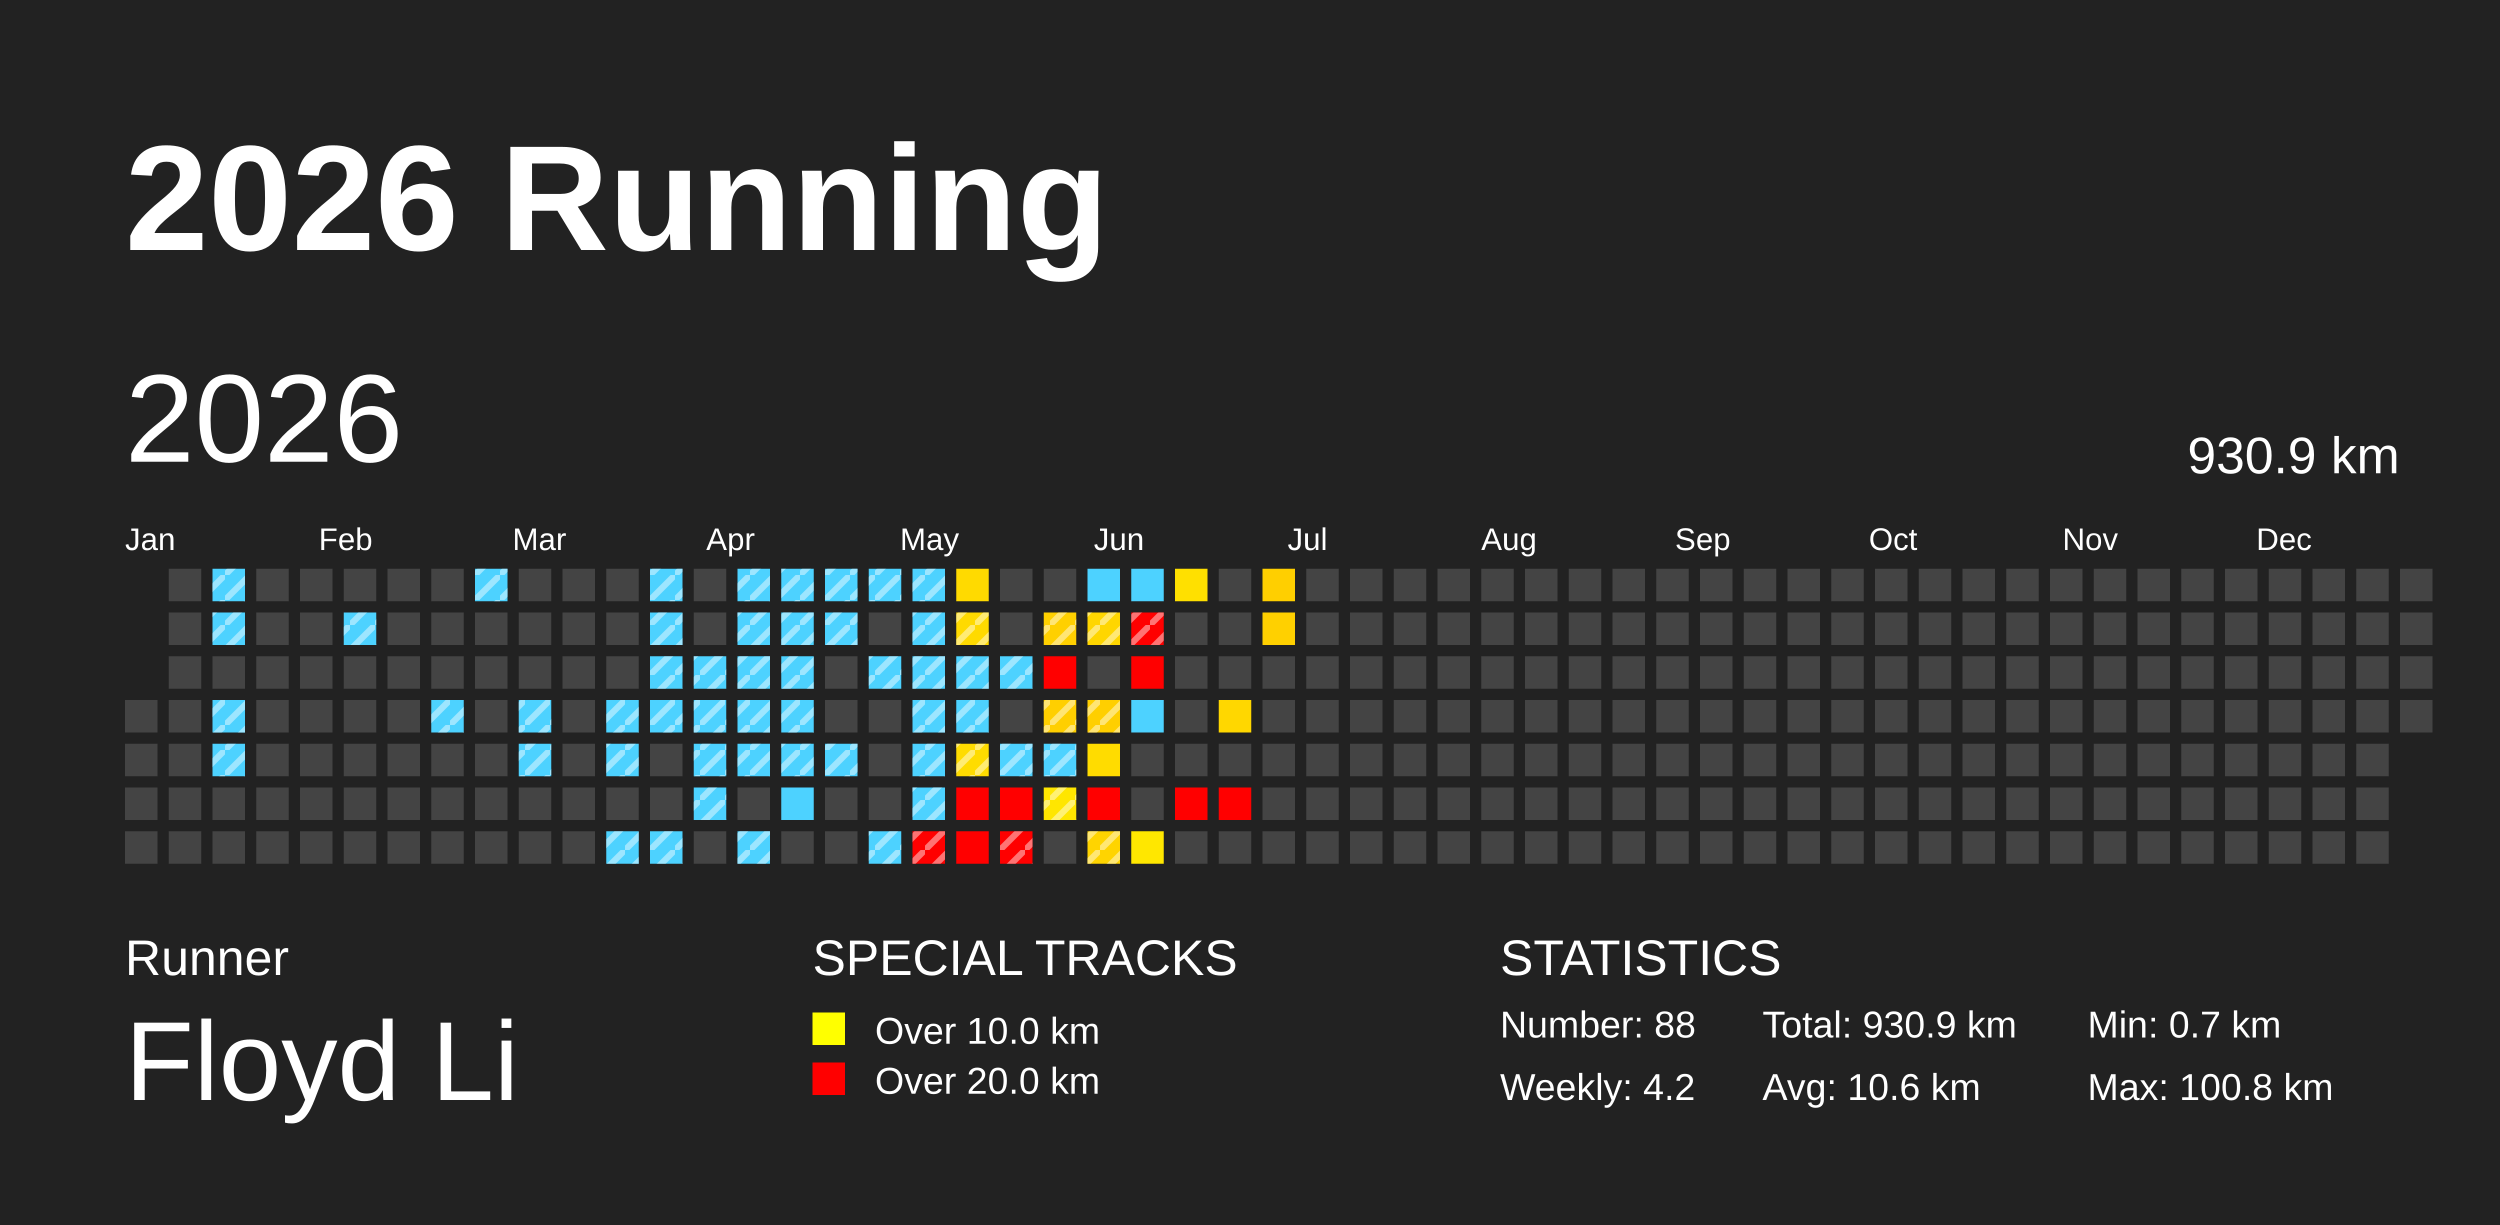
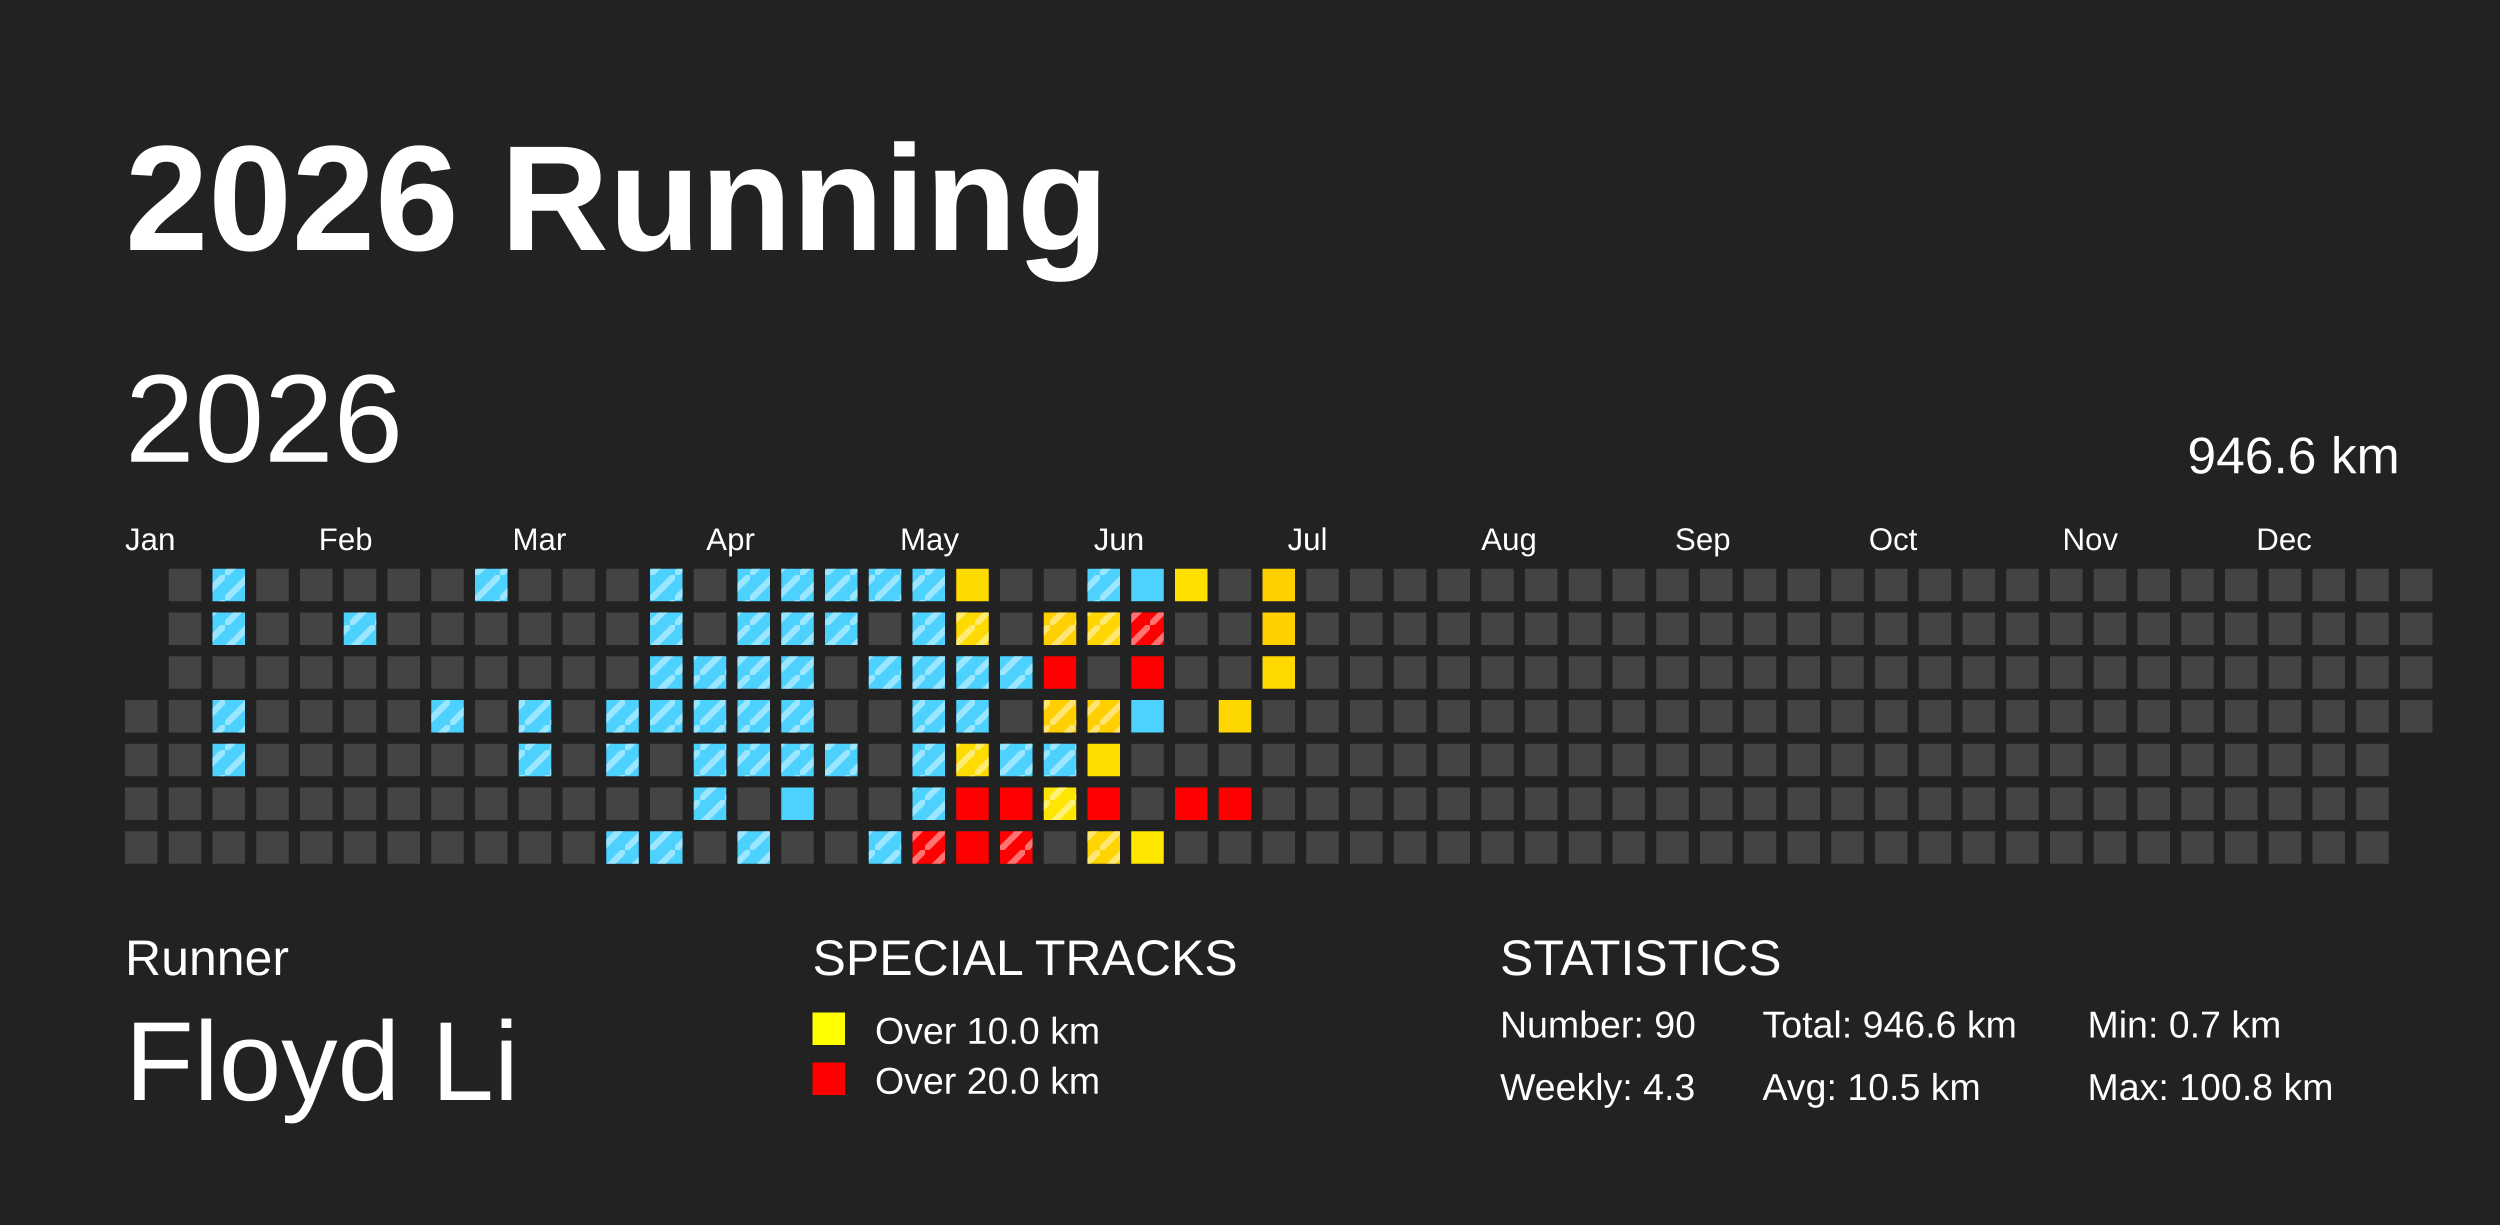
<svg xmlns="http://www.w3.org/2000/svg" baseProfile="full" height="98mm" version="1.1" viewBox="0,0,200,98" width="200mm">
  <defs>
    <pattern height="2" id="indoor-stripe" patternUnits="userSpaceOnUse" width="2">
      <line stroke="white" stroke-opacity="0.45" stroke-width="0.5" x1="0" x2="2" y1="2" y2="0" />
    </pattern>
  </defs>
  <rect fill="#222222" height="98" width="200" x="0" y="0" />
  <text fill="#FFFFFF" style="font-size:12px; font-family:Arial; font-weight:bold;" x="10" y="20">2026 Running</text>
  <text fill="#FFFFFF" style="font-size:4px; font-family:Arial" x="10" y="78">Runner</text>
  <text fill="#FFFFFF" style="font-size:9px; font-family:Arial" x="10" y="88">Floyd Li</text>
  <text fill="#FFFFFF" style="font-size:4px; font-family:Arial" x="65" y="78">SPECIAL TRACKS</text>
  <rect fill="yellow" height="2.6" width="2.6" x="65" y="81" />
  <text fill="#FFFFFF" style="font-size:3px; font-family:Arial" x="70" y="83.5">Over 10.0 km</text>
  <rect fill="red" height="2.6" width="2.6" x="65" y="85" />
  <text fill="#FFFFFF" style="font-size:3px; font-family:Arial" x="70" y="87.5">Over 20.0 km</text>
  <text fill="#FFFFFF" style="font-size:4px; font-family:Arial" x="120" y="78">STATISTICS</text>
-   <text fill="#FFFFFF" style="font-size:3px; font-family:Arial" x="120" y="83">Number: 88</text>
-   <text fill="#FFFFFF" style="font-size:3px; font-family:Arial" x="120" y="88">Weekly: 4.2</text>
-   <text fill="#FFFFFF" style="font-size:3px; font-family:Arial" x="141" y="83">Total: 930.9 km</text>
-   <text fill="#FFFFFF" style="font-size:3px; font-family:Arial" x="141" y="88">Avg: 10.6 km</text>
+   <text fill="#FFFFFF" style="font-size:3px; font-family:Arial" x="120" y="83">Number: 90</text>
+   <text fill="#FFFFFF" style="font-size:3px; font-family:Arial" x="120" y="88">Weekly: 4.3</text>
+   <text fill="#FFFFFF" style="font-size:3px; font-family:Arial" x="141" y="83">Total: 946.6 km</text>
+   <text fill="#FFFFFF" style="font-size:3px; font-family:Arial" x="141" y="88">Avg: 10.5 km</text>
  <text fill="#FFFFFF" style="font-size:3px; font-family:Arial" x="167" y="83">Min: 0.7 km</text>
  <text fill="#FFFFFF" style="font-size:3px; font-family:Arial" x="167" y="88">Max: 100.8 km</text>
  <text dominant-baseline="hanging" fill="#FFFFFF" style="font-size:10.0px; font-family:Arial;" x="10" y="30">2026</text>
-   <text dominant-baseline="hanging" fill="#FFFFFF" style="font-size:4.125px; font-family:Arial;" x="175" y="35">930.9 km</text>
+   <text dominant-baseline="hanging" fill="#FFFFFF" style="font-size:4.125px; font-family:Arial;" x="175" y="35">946.6 km</text>
  <text fill="#FFFFFF" style="font-size:2.5px; font-family:Arial" x="10.0" y="44">Jan</text>
  <text fill="#FFFFFF" style="font-size:2.5px; font-family:Arial" x="25.5" y="44">Feb</text>
  <text fill="#FFFFFF" style="font-size:2.5px; font-family:Arial" x="41.0" y="44">Mar</text>
  <text fill="#FFFFFF" style="font-size:2.5px; font-family:Arial" x="56.5" y="44">Apr</text>
  <text fill="#FFFFFF" style="font-size:2.5px; font-family:Arial" x="72.0" y="44">May</text>
  <text fill="#FFFFFF" style="font-size:2.5px; font-family:Arial" x="87.5" y="44">Jun</text>
  <text fill="#FFFFFF" style="font-size:2.5px; font-family:Arial" x="103.0" y="44">Jul</text>
  <text fill="#FFFFFF" style="font-size:2.5px; font-family:Arial" x="118.5" y="44">Aug</text>
  <text fill="#FFFFFF" style="font-size:2.5px; font-family:Arial" x="134.0" y="44">Sep</text>
  <text fill="#FFFFFF" style="font-size:2.5px; font-family:Arial" x="149.5" y="44">Oct</text>
  <text fill="#FFFFFF" style="font-size:2.5px; font-family:Arial" x="165.0" y="44">Nov</text>
  <text fill="#FFFFFF" style="font-size:2.5px; font-family:Arial" x="180.5" y="44">Dec</text>
  <rect fill="#444444" height="2.6" width="2.6" x="10.0" y="56.0" />
  <rect fill="#444444" height="2.6" width="2.6" x="10.0" y="59.5" />
  <rect fill="#444444" height="2.6" width="2.6" x="10.0" y="63.0" />
  <rect fill="#444444" height="2.6" width="2.6" x="10.0" y="66.5" />
  <rect fill="#444444" height="2.6" width="2.6" x="13.5" y="45.5" />
  <rect fill="#444444" height="2.6" width="2.6" x="13.5" y="49.0" />
  <rect fill="#444444" height="2.6" width="2.6" x="13.5" y="52.5" />
  <rect fill="#444444" height="2.6" width="2.6" x="13.5" y="56.0" />
  <rect fill="#444444" height="2.6" width="2.6" x="13.5" y="59.5" />
  <rect fill="#444444" height="2.6" width="2.6" x="13.5" y="63.0" />
  <rect fill="#444444" height="2.6" width="2.6" x="13.5" y="66.5" />
  <rect fill="#4dd2ff" height="2.6" width="2.6" x="17.0" y="45.5" />
  <rect fill="url(#indoor-stripe)" height="2.6" style="pointer-events: none;" width="2.6" x="17.0" y="45.5" />
  <rect fill="#4dd2ff" height="2.6" width="2.6" x="17.0" y="49.0" />
  <rect fill="url(#indoor-stripe)" height="2.6" style="pointer-events: none;" width="2.6" x="17.0" y="49.0" />
  <rect fill="#444444" height="2.6" width="2.6" x="17.0" y="52.5" />
  <rect fill="#4dd2ff" height="2.6" width="2.6" x="17.0" y="56.0" />
  <rect fill="url(#indoor-stripe)" height="2.6" style="pointer-events: none;" width="2.6" x="17.0" y="56.0" />
  <rect fill="#4dd2ff" height="2.6" width="2.6" x="17.0" y="59.5" />
  <rect fill="url(#indoor-stripe)" height="2.6" style="pointer-events: none;" width="2.6" x="17.0" y="59.5" />
  <rect fill="#444444" height="2.6" width="2.6" x="17.0" y="63.0" />
  <rect fill="#444444" height="2.6" width="2.6" x="17.0" y="66.5" />
  <rect fill="#444444" height="2.6" width="2.6" x="20.5" y="45.5" />
  <rect fill="#444444" height="2.6" width="2.6" x="20.5" y="49.0" />
  <rect fill="#444444" height="2.6" width="2.6" x="20.5" y="52.5" />
  <rect fill="#444444" height="2.6" width="2.6" x="20.5" y="56.0" />
  <rect fill="#444444" height="2.6" width="2.6" x="20.5" y="59.5" />
  <rect fill="#444444" height="2.6" width="2.6" x="20.5" y="63.0" />
  <rect fill="#444444" height="2.6" width="2.6" x="20.5" y="66.5" />
  <rect fill="#444444" height="2.6" width="2.6" x="24.0" y="45.5" />
  <rect fill="#444444" height="2.6" width="2.6" x="24.0" y="49.0" />
  <rect fill="#444444" height="2.6" width="2.6" x="24.0" y="52.5" />
  <rect fill="#444444" height="2.6" width="2.6" x="24.0" y="56.0" />
  <rect fill="#444444" height="2.6" width="2.6" x="24.0" y="59.5" />
  <rect fill="#444444" height="2.6" width="2.6" x="24.0" y="63.0" />
  <rect fill="#444444" height="2.6" width="2.6" x="24.0" y="66.5" />
  <rect fill="#444444" height="2.6" width="2.6" x="27.5" y="45.5" />
  <rect fill="#4dd2ff" height="2.6" width="2.6" x="27.5" y="49.0" />
  <rect fill="url(#indoor-stripe)" height="2.6" style="pointer-events: none;" width="2.6" x="27.5" y="49.0" />
  <rect fill="#444444" height="2.6" width="2.6" x="27.5" y="52.5" />
  <rect fill="#444444" height="2.6" width="2.6" x="27.5" y="56.0" />
  <rect fill="#444444" height="2.6" width="2.6" x="27.5" y="59.5" />
  <rect fill="#444444" height="2.6" width="2.6" x="27.5" y="63.0" />
  <rect fill="#444444" height="2.6" width="2.6" x="27.5" y="66.5" />
  <rect fill="#444444" height="2.6" width="2.6" x="31.0" y="45.5" />
  <rect fill="#444444" height="2.6" width="2.6" x="31.0" y="49.0" />
  <rect fill="#444444" height="2.6" width="2.6" x="31.0" y="52.5" />
  <rect fill="#444444" height="2.6" width="2.6" x="31.0" y="56.0" />
  <rect fill="#444444" height="2.6" width="2.6" x="31.0" y="59.5" />
  <rect fill="#444444" height="2.6" width="2.6" x="31.0" y="63.0" />
  <rect fill="#444444" height="2.6" width="2.6" x="31.0" y="66.5" />
  <rect fill="#444444" height="2.6" width="2.6" x="34.5" y="45.5" />
  <rect fill="#444444" height="2.6" width="2.6" x="34.5" y="49.0" />
  <rect fill="#444444" height="2.6" width="2.6" x="34.5" y="52.5" />
  <rect fill="#4dd2ff" height="2.6" width="2.6" x="34.5" y="56.0" />
  <rect fill="url(#indoor-stripe)" height="2.6" style="pointer-events: none;" width="2.6" x="34.5" y="56.0" />
  <rect fill="#444444" height="2.6" width="2.6" x="34.5" y="59.5" />
  <rect fill="#444444" height="2.6" width="2.6" x="34.5" y="63.0" />
  <rect fill="#444444" height="2.6" width="2.6" x="34.5" y="66.5" />
  <rect fill="#4dd2ff" height="2.6" width="2.6" x="38.0" y="45.5" />
  <rect fill="url(#indoor-stripe)" height="2.6" style="pointer-events: none;" width="2.6" x="38.0" y="45.5" />
  <rect fill="#444444" height="2.6" width="2.6" x="38.0" y="49.0" />
  <rect fill="#444444" height="2.6" width="2.6" x="38.0" y="52.5" />
  <rect fill="#444444" height="2.6" width="2.6" x="38.0" y="56.0" />
  <rect fill="#444444" height="2.6" width="2.6" x="38.0" y="59.5" />
  <rect fill="#444444" height="2.6" width="2.6" x="38.0" y="63.0" />
  <rect fill="#444444" height="2.6" width="2.6" x="38.0" y="66.5" />
  <rect fill="#444444" height="2.6" width="2.6" x="41.5" y="45.5" />
  <rect fill="#444444" height="2.6" width="2.6" x="41.5" y="49.0" />
  <rect fill="#444444" height="2.6" width="2.6" x="41.5" y="52.5" />
  <rect fill="#4dd2ff" height="2.6" width="2.6" x="41.5" y="56.0" />
  <rect fill="url(#indoor-stripe)" height="2.6" style="pointer-events: none;" width="2.6" x="41.5" y="56.0" />
  <rect fill="#4dd2ff" height="2.6" width="2.6" x="41.5" y="59.5" />
  <rect fill="url(#indoor-stripe)" height="2.6" style="pointer-events: none;" width="2.6" x="41.5" y="59.5" />
  <rect fill="#444444" height="2.6" width="2.6" x="41.5" y="63.0" />
  <rect fill="#444444" height="2.6" width="2.6" x="41.5" y="66.5" />
  <rect fill="#444444" height="2.6" width="2.6" x="45.0" y="45.5" />
  <rect fill="#444444" height="2.6" width="2.6" x="45.0" y="49.0" />
  <rect fill="#444444" height="2.6" width="2.6" x="45.0" y="52.5" />
  <rect fill="#444444" height="2.6" width="2.6" x="45.0" y="56.0" />
  <rect fill="#444444" height="2.6" width="2.6" x="45.0" y="59.5" />
  <rect fill="#444444" height="2.6" width="2.6" x="45.0" y="63.0" />
  <rect fill="#444444" height="2.6" width="2.6" x="45.0" y="66.5" />
  <rect fill="#444444" height="2.6" width="2.6" x="48.5" y="45.5" />
  <rect fill="#444444" height="2.6" width="2.6" x="48.5" y="49.0" />
  <rect fill="#444444" height="2.6" width="2.6" x="48.5" y="52.5" />
  <rect fill="#4dd2ff" height="2.6" width="2.6" x="48.5" y="56.0" />
  <rect fill="url(#indoor-stripe)" height="2.6" style="pointer-events: none;" width="2.6" x="48.5" y="56.0" />
  <rect fill="#4dd2ff" height="2.6" width="2.6" x="48.5" y="59.5" />
  <rect fill="url(#indoor-stripe)" height="2.6" style="pointer-events: none;" width="2.6" x="48.5" y="59.5" />
  <rect fill="#444444" height="2.6" width="2.6" x="48.5" y="63.0" />
  <rect fill="#4dd2ff" height="2.6" width="2.6" x="48.5" y="66.5" />
  <rect fill="url(#indoor-stripe)" height="2.6" style="pointer-events: none;" width="2.6" x="48.5" y="66.5" />
  <rect fill="#4dd2ff" height="2.6" width="2.6" x="52.0" y="45.5" />
  <rect fill="url(#indoor-stripe)" height="2.6" style="pointer-events: none;" width="2.6" x="52.0" y="45.5" />
  <rect fill="#4dd2ff" height="2.6" width="2.6" x="52.0" y="49.0" />
  <rect fill="url(#indoor-stripe)" height="2.6" style="pointer-events: none;" width="2.6" x="52.0" y="49.0" />
  <rect fill="#4dd2ff" height="2.6" width="2.6" x="52.0" y="52.5" />
  <rect fill="url(#indoor-stripe)" height="2.6" style="pointer-events: none;" width="2.6" x="52.0" y="52.5" />
  <rect fill="#4dd2ff" height="2.6" width="2.6" x="52.0" y="56.0" />
  <rect fill="url(#indoor-stripe)" height="2.6" style="pointer-events: none;" width="2.6" x="52.0" y="56.0" />
  <rect fill="#444444" height="2.6" width="2.6" x="52.0" y="59.5" />
  <rect fill="#444444" height="2.6" width="2.6" x="52.0" y="63.0" />
  <rect fill="#4dd2ff" height="2.6" width="2.6" x="52.0" y="66.5" />
  <rect fill="url(#indoor-stripe)" height="2.6" style="pointer-events: none;" width="2.6" x="52.0" y="66.5" />
  <rect fill="#444444" height="2.6" width="2.6" x="55.5" y="45.5" />
  <rect fill="#444444" height="2.6" width="2.6" x="55.5" y="49.0" />
  <rect fill="#4dd2ff" height="2.6" width="2.6" x="55.5" y="52.5" />
  <rect fill="url(#indoor-stripe)" height="2.6" style="pointer-events: none;" width="2.6" x="55.5" y="52.5" />
  <rect fill="#4dd2ff" height="2.6" width="2.6" x="55.5" y="56.0" />
  <rect fill="url(#indoor-stripe)" height="2.6" style="pointer-events: none;" width="2.6" x="55.5" y="56.0" />
  <rect fill="#4dd2ff" height="2.6" width="2.6" x="55.5" y="59.5" />
  <rect fill="url(#indoor-stripe)" height="2.6" style="pointer-events: none;" width="2.6" x="55.5" y="59.5" />
  <rect fill="#4dd2ff" height="2.6" width="2.6" x="55.5" y="63.0" />
  <rect fill="url(#indoor-stripe)" height="2.6" style="pointer-events: none;" width="2.6" x="55.5" y="63.0" />
  <rect fill="#444444" height="2.6" width="2.6" x="55.5" y="66.5" />
  <rect fill="#4dd2ff" height="2.6" width="2.6" x="59.0" y="45.5" />
  <rect fill="url(#indoor-stripe)" height="2.6" style="pointer-events: none;" width="2.6" x="59.0" y="45.5" />
  <rect fill="#4dd2ff" height="2.6" width="2.6" x="59.0" y="49.0" />
  <rect fill="url(#indoor-stripe)" height="2.6" style="pointer-events: none;" width="2.6" x="59.0" y="49.0" />
  <rect fill="#4dd2ff" height="2.6" width="2.6" x="59.0" y="52.5" />
  <rect fill="url(#indoor-stripe)" height="2.6" style="pointer-events: none;" width="2.6" x="59.0" y="52.5" />
  <rect fill="#4dd2ff" height="2.6" width="2.6" x="59.0" y="56.0" />
  <rect fill="url(#indoor-stripe)" height="2.6" style="pointer-events: none;" width="2.6" x="59.0" y="56.0" />
  <rect fill="#4dd2ff" height="2.6" width="2.6" x="59.0" y="59.5" />
  <rect fill="url(#indoor-stripe)" height="2.6" style="pointer-events: none;" width="2.6" x="59.0" y="59.5" />
  <rect fill="#444444" height="2.6" width="2.6" x="59.0" y="63.0" />
  <rect fill="#4dd2ff" height="2.6" width="2.6" x="59.0" y="66.5" />
  <rect fill="url(#indoor-stripe)" height="2.6" style="pointer-events: none;" width="2.6" x="59.0" y="66.5" />
  <rect fill="#4dd2ff" height="2.6" width="2.6" x="62.5" y="45.5" />
  <rect fill="url(#indoor-stripe)" height="2.6" style="pointer-events: none;" width="2.6" x="62.5" y="45.5" />
  <rect fill="#4dd2ff" height="2.6" width="2.6" x="62.5" y="49.0" />
  <rect fill="url(#indoor-stripe)" height="2.6" style="pointer-events: none;" width="2.6" x="62.5" y="49.0" />
  <rect fill="#4dd2ff" height="2.6" width="2.6" x="62.5" y="52.5" />
  <rect fill="url(#indoor-stripe)" height="2.6" style="pointer-events: none;" width="2.6" x="62.5" y="52.5" />
  <rect fill="#4dd2ff" height="2.6" width="2.6" x="62.5" y="56.0" />
  <rect fill="url(#indoor-stripe)" height="2.6" style="pointer-events: none;" width="2.6" x="62.5" y="56.0" />
  <rect fill="#4dd2ff" height="2.6" width="2.6" x="62.5" y="59.5" />
  <rect fill="url(#indoor-stripe)" height="2.6" style="pointer-events: none;" width="2.6" x="62.5" y="59.5" />
  <rect fill="#4dd2ff" height="2.6" width="2.6" x="62.5" y="63.0" />
  <rect fill="#444444" height="2.6" width="2.6" x="62.5" y="66.5" />
  <rect fill="#4dd2ff" height="2.6" width="2.6" x="66.0" y="45.5" />
  <rect fill="url(#indoor-stripe)" height="2.6" style="pointer-events: none;" width="2.6" x="66.0" y="45.5" />
  <rect fill="#4dd2ff" height="2.6" width="2.6" x="66.0" y="49.0" />
  <rect fill="url(#indoor-stripe)" height="2.6" style="pointer-events: none;" width="2.6" x="66.0" y="49.0" />
  <rect fill="#444444" height="2.6" width="2.6" x="66.0" y="52.5" />
  <rect fill="#444444" height="2.6" width="2.6" x="66.0" y="56.0" />
  <rect fill="#4dd2ff" height="2.6" width="2.6" x="66.0" y="59.5" />
  <rect fill="url(#indoor-stripe)" height="2.6" style="pointer-events: none;" width="2.6" x="66.0" y="59.5" />
  <rect fill="#444444" height="2.6" width="2.6" x="66.0" y="63.0" />
  <rect fill="#444444" height="2.6" width="2.6" x="66.0" y="66.5" />
  <rect fill="#4dd2ff" height="2.6" width="2.6" x="69.5" y="45.5" />
  <rect fill="url(#indoor-stripe)" height="2.6" style="pointer-events: none;" width="2.6" x="69.5" y="45.5" />
  <rect fill="#444444" height="2.6" width="2.6" x="69.5" y="49.0" />
  <rect fill="#4dd2ff" height="2.6" width="2.6" x="69.5" y="52.5" />
  <rect fill="url(#indoor-stripe)" height="2.6" style="pointer-events: none;" width="2.6" x="69.5" y="52.5" />
  <rect fill="#444444" height="2.6" width="2.6" x="69.5" y="56.0" />
  <rect fill="#444444" height="2.6" width="2.6" x="69.5" y="59.5" />
  <rect fill="#444444" height="2.6" width="2.6" x="69.5" y="63.0" />
  <rect fill="#4dd2ff" height="2.6" width="2.6" x="69.5" y="66.5" />
  <rect fill="url(#indoor-stripe)" height="2.6" style="pointer-events: none;" width="2.6" x="69.5" y="66.5" />
  <rect fill="#4dd2ff" height="2.6" width="2.6" x="73.0" y="45.5" />
  <rect fill="url(#indoor-stripe)" height="2.6" style="pointer-events: none;" width="2.6" x="73.0" y="45.5" />
  <rect fill="#4dd2ff" height="2.6" width="2.6" x="73.0" y="49.0" />
  <rect fill="url(#indoor-stripe)" height="2.6" style="pointer-events: none;" width="2.6" x="73.0" y="49.0" />
  <rect fill="#4dd2ff" height="2.6" width="2.6" x="73.0" y="52.5" />
  <rect fill="url(#indoor-stripe)" height="2.6" style="pointer-events: none;" width="2.6" x="73.0" y="52.5" />
  <rect fill="#4dd2ff" height="2.6" width="2.6" x="73.0" y="56.0" />
  <rect fill="url(#indoor-stripe)" height="2.6" style="pointer-events: none;" width="2.6" x="73.0" y="56.0" />
  <rect fill="#4dd2ff" height="2.6" width="2.6" x="73.0" y="59.5" />
  <rect fill="url(#indoor-stripe)" height="2.6" style="pointer-events: none;" width="2.6" x="73.0" y="59.5" />
  <rect fill="#4dd2ff" height="2.6" width="2.6" x="73.0" y="63.0" />
  <rect fill="url(#indoor-stripe)" height="2.6" style="pointer-events: none;" width="2.6" x="73.0" y="63.0" />
  <rect fill="red" height="2.6" width="2.6" x="73.0" y="66.5" />
  <rect fill="url(#indoor-stripe)" height="2.6" style="pointer-events: none;" width="2.6" x="73.0" y="66.5" />
  <rect fill="#ffda00" height="2.6" width="2.6" x="76.5" y="45.5" />
  <rect fill="#ffda00" height="2.6" width="2.6" x="76.5" y="49.0" />
  <rect fill="url(#indoor-stripe)" height="2.6" style="pointer-events: none;" width="2.6" x="76.5" y="49.0" />
  <rect fill="#4dd2ff" height="2.6" width="2.6" x="76.5" y="52.5" />
  <rect fill="url(#indoor-stripe)" height="2.6" style="pointer-events: none;" width="2.6" x="76.5" y="52.5" />
  <rect fill="#4dd2ff" height="2.6" width="2.6" x="76.5" y="56.0" />
  <rect fill="url(#indoor-stripe)" height="2.6" style="pointer-events: none;" width="2.6" x="76.5" y="56.0" />
  <rect fill="#ffdc00" height="2.6" width="2.6" x="76.5" y="59.5" />
  <rect fill="url(#indoor-stripe)" height="2.6" style="pointer-events: none;" width="2.6" x="76.5" y="59.5" />
  <rect fill="red" height="2.6" width="2.6" x="76.5" y="63.0" />
  <rect fill="red" height="2.6" width="2.6" x="76.5" y="66.5" />
  <rect fill="#444444" height="2.6" width="2.6" x="80.0" y="45.5" />
  <rect fill="#444444" height="2.6" width="2.6" x="80.0" y="49.0" />
  <rect fill="#4dd2ff" height="2.6" width="2.6" x="80.0" y="52.5" />
  <rect fill="url(#indoor-stripe)" height="2.6" style="pointer-events: none;" width="2.6" x="80.0" y="52.5" />
  <rect fill="#444444" height="2.6" width="2.6" x="80.0" y="56.0" />
  <rect fill="#4dd2ff" height="2.6" width="2.6" x="80.0" y="59.5" />
  <rect fill="url(#indoor-stripe)" height="2.6" style="pointer-events: none;" width="2.6" x="80.0" y="59.5" />
  <rect fill="red" height="2.6" width="2.6" x="80.0" y="63.0" />
  <rect fill="red" height="2.6" width="2.6" x="80.0" y="66.5" />
  <rect fill="url(#indoor-stripe)" height="2.6" style="pointer-events: none;" width="2.6" x="80.0" y="66.5" />
  <rect fill="#444444" height="2.6" width="2.6" x="83.5" y="45.5" />
  <rect fill="#ffd000" height="2.6" width="2.6" x="83.5" y="49.0" />
  <rect fill="url(#indoor-stripe)" height="2.6" style="pointer-events: none;" width="2.6" x="83.5" y="49.0" />
  <rect fill="red" height="2.6" width="2.6" x="83.5" y="52.5" />
  <rect fill="#ffcf00" height="2.6" width="2.6" x="83.5" y="56.0" />
  <rect fill="url(#indoor-stripe)" height="2.6" style="pointer-events: none;" width="2.6" x="83.5" y="56.0" />
  <rect fill="#4dd2ff" height="2.6" width="2.6" x="83.5" y="59.5" />
  <rect fill="url(#indoor-stripe)" height="2.6" style="pointer-events: none;" width="2.6" x="83.5" y="59.5" />
  <rect fill="#ffe600" height="2.6" width="2.6" x="83.5" y="63.0" />
  <rect fill="url(#indoor-stripe)" height="2.6" style="pointer-events: none;" width="2.6" x="83.5" y="63.0" />
  <rect fill="#444444" height="2.6" width="2.6" x="83.5" y="66.5" />
  <rect fill="#4dd2ff" height="2.6" width="2.6" x="87.0" y="45.5" />
+   <rect fill="url(#indoor-stripe)" height="2.6" style="pointer-events: none;" width="2.6" x="87.0" y="45.5" />
  <rect fill="#ffd600" height="2.6" width="2.6" x="87.0" y="49.0" />
  <rect fill="url(#indoor-stripe)" height="2.6" style="pointer-events: none;" width="2.6" x="87.0" y="49.0" />
  <rect fill="#444444" height="2.6" width="2.6" x="87.0" y="52.5" />
  <rect fill="#ffcf00" height="2.6" width="2.6" x="87.0" y="56.0" />
  <rect fill="url(#indoor-stripe)" height="2.6" style="pointer-events: none;" width="2.6" x="87.0" y="56.0" />
  <rect fill="#ffdc00" height="2.6" width="2.6" x="87.0" y="59.5" />
  <rect fill="red" height="2.6" width="2.6" x="87.0" y="63.0" />
  <rect fill="#ffd400" height="2.6" width="2.6" x="87.0" y="66.5" />
  <rect fill="url(#indoor-stripe)" height="2.6" style="pointer-events: none;" width="2.6" x="87.0" y="66.5" />
  <rect fill="#4dd2ff" height="2.6" width="2.6" x="90.5" y="45.5" />
  <rect fill="red" height="2.6" width="2.6" x="90.5" y="49.0" />
  <rect fill="url(#indoor-stripe)" height="2.6" style="pointer-events: none;" width="2.6" x="90.5" y="49.0" />
  <rect fill="red" height="2.6" width="2.6" x="90.5" y="52.5" />
  <rect fill="#4dd2ff" height="2.6" width="2.6" x="90.5" y="56.0" />
  <rect fill="#444444" height="2.6" width="2.6" x="90.5" y="59.5" />
  <rect fill="#444444" height="2.6" width="2.6" x="90.5" y="63.0" />
  <rect fill="#ffe700" height="2.6" width="2.6" x="90.5" y="66.5" />
  <rect fill="#ffe000" height="2.6" width="2.6" x="94.0" y="45.5" />
  <rect fill="#444444" height="2.6" width="2.6" x="94.0" y="49.0" />
  <rect fill="#444444" height="2.6" width="2.6" x="94.0" y="52.5" />
  <rect fill="#444444" height="2.6" width="2.6" x="94.0" y="56.0" />
  <rect fill="#444444" height="2.6" width="2.6" x="94.0" y="59.5" />
  <rect fill="red" height="2.6" width="2.6" x="94.0" y="63.0" />
  <rect fill="#444444" height="2.6" width="2.6" x="94.0" y="66.5" />
  <rect fill="#444444" height="2.6" width="2.6" x="97.5" y="45.5" />
  <rect fill="#444444" height="2.6" width="2.6" x="97.5" y="49.0" />
  <rect fill="#444444" height="2.6" width="2.6" x="97.5" y="52.5" />
  <rect fill="#ffd700" height="2.6" width="2.6" x="97.5" y="56.0" />
  <rect fill="#444444" height="2.6" width="2.6" x="97.5" y="59.5" />
  <rect fill="red" height="2.6" width="2.6" x="97.5" y="63.0" />
  <rect fill="#444444" height="2.6" width="2.6" x="97.5" y="66.5" />
  <rect fill="#ffcf00" height="2.6" width="2.6" x="101.0" y="45.5" />
  <rect fill="#ffd000" height="2.6" width="2.6" x="101.0" y="49.0" />
-   <rect fill="#444444" height="2.6" width="2.6" x="101.0" y="52.5" />
+   <rect fill="#ffd900" height="2.6" width="2.6" x="101.0" y="52.5" />
  <rect fill="#444444" height="2.6" width="2.6" x="101.0" y="56.0" />
  <rect fill="#444444" height="2.6" width="2.6" x="101.0" y="59.5" />
  <rect fill="#444444" height="2.6" width="2.6" x="101.0" y="63.0" />
  <rect fill="#444444" height="2.6" width="2.6" x="101.0" y="66.5" />
  <rect fill="#444444" height="2.6" width="2.6" x="104.5" y="45.5" />
  <rect fill="#444444" height="2.6" width="2.6" x="104.5" y="49.0" />
  <rect fill="#444444" height="2.6" width="2.6" x="104.5" y="52.5" />
  <rect fill="#444444" height="2.6" width="2.6" x="104.5" y="56.0" />
  <rect fill="#444444" height="2.6" width="2.6" x="104.5" y="59.5" />
  <rect fill="#444444" height="2.6" width="2.6" x="104.5" y="63.0" />
  <rect fill="#444444" height="2.6" width="2.6" x="104.5" y="66.5" />
  <rect fill="#444444" height="2.6" width="2.6" x="108.0" y="45.5" />
  <rect fill="#444444" height="2.6" width="2.6" x="108.0" y="49.0" />
  <rect fill="#444444" height="2.6" width="2.6" x="108.0" y="52.5" />
  <rect fill="#444444" height="2.6" width="2.6" x="108.0" y="56.0" />
  <rect fill="#444444" height="2.6" width="2.6" x="108.0" y="59.5" />
  <rect fill="#444444" height="2.6" width="2.6" x="108.0" y="63.0" />
  <rect fill="#444444" height="2.6" width="2.6" x="108.0" y="66.5" />
  <rect fill="#444444" height="2.6" width="2.6" x="111.5" y="45.5" />
  <rect fill="#444444" height="2.6" width="2.6" x="111.5" y="49.0" />
  <rect fill="#444444" height="2.6" width="2.6" x="111.5" y="52.5" />
  <rect fill="#444444" height="2.6" width="2.6" x="111.5" y="56.0" />
  <rect fill="#444444" height="2.6" width="2.6" x="111.5" y="59.5" />
  <rect fill="#444444" height="2.6" width="2.6" x="111.5" y="63.0" />
  <rect fill="#444444" height="2.6" width="2.6" x="111.5" y="66.5" />
  <rect fill="#444444" height="2.6" width="2.6" x="115.0" y="45.5" />
  <rect fill="#444444" height="2.6" width="2.6" x="115.0" y="49.0" />
  <rect fill="#444444" height="2.6" width="2.6" x="115.0" y="52.5" />
  <rect fill="#444444" height="2.6" width="2.6" x="115.0" y="56.0" />
  <rect fill="#444444" height="2.6" width="2.6" x="115.0" y="59.5" />
  <rect fill="#444444" height="2.6" width="2.6" x="115.0" y="63.0" />
  <rect fill="#444444" height="2.6" width="2.6" x="115.0" y="66.5" />
  <rect fill="#444444" height="2.6" width="2.6" x="118.5" y="45.5" />
  <rect fill="#444444" height="2.6" width="2.6" x="118.5" y="49.0" />
  <rect fill="#444444" height="2.6" width="2.6" x="118.5" y="52.5" />
  <rect fill="#444444" height="2.6" width="2.6" x="118.5" y="56.0" />
  <rect fill="#444444" height="2.6" width="2.6" x="118.5" y="59.5" />
  <rect fill="#444444" height="2.6" width="2.6" x="118.5" y="63.0" />
  <rect fill="#444444" height="2.6" width="2.6" x="118.5" y="66.5" />
  <rect fill="#444444" height="2.6" width="2.6" x="122.0" y="45.5" />
  <rect fill="#444444" height="2.6" width="2.6" x="122.0" y="49.0" />
  <rect fill="#444444" height="2.6" width="2.6" x="122.0" y="52.5" />
  <rect fill="#444444" height="2.6" width="2.6" x="122.0" y="56.0" />
  <rect fill="#444444" height="2.6" width="2.6" x="122.0" y="59.5" />
  <rect fill="#444444" height="2.6" width="2.6" x="122.0" y="63.0" />
  <rect fill="#444444" height="2.6" width="2.6" x="122.0" y="66.5" />
  <rect fill="#444444" height="2.6" width="2.6" x="125.5" y="45.5" />
  <rect fill="#444444" height="2.6" width="2.6" x="125.5" y="49.0" />
  <rect fill="#444444" height="2.6" width="2.6" x="125.5" y="52.5" />
  <rect fill="#444444" height="2.6" width="2.6" x="125.5" y="56.0" />
  <rect fill="#444444" height="2.6" width="2.6" x="125.5" y="59.5" />
  <rect fill="#444444" height="2.6" width="2.6" x="125.5" y="63.0" />
  <rect fill="#444444" height="2.6" width="2.6" x="125.5" y="66.5" />
  <rect fill="#444444" height="2.6" width="2.6" x="129.0" y="45.5" />
  <rect fill="#444444" height="2.6" width="2.6" x="129.0" y="49.0" />
  <rect fill="#444444" height="2.6" width="2.6" x="129.0" y="52.5" />
  <rect fill="#444444" height="2.6" width="2.6" x="129.0" y="56.0" />
  <rect fill="#444444" height="2.6" width="2.6" x="129.0" y="59.5" />
  <rect fill="#444444" height="2.6" width="2.6" x="129.0" y="63.0" />
  <rect fill="#444444" height="2.6" width="2.6" x="129.0" y="66.5" />
  <rect fill="#444444" height="2.6" width="2.6" x="132.5" y="45.5" />
  <rect fill="#444444" height="2.6" width="2.6" x="132.5" y="49.0" />
  <rect fill="#444444" height="2.6" width="2.6" x="132.5" y="52.5" />
  <rect fill="#444444" height="2.6" width="2.6" x="132.5" y="56.0" />
  <rect fill="#444444" height="2.6" width="2.6" x="132.5" y="59.5" />
  <rect fill="#444444" height="2.6" width="2.6" x="132.5" y="63.0" />
  <rect fill="#444444" height="2.6" width="2.6" x="132.5" y="66.5" />
  <rect fill="#444444" height="2.6" width="2.6" x="136.0" y="45.5" />
  <rect fill="#444444" height="2.6" width="2.6" x="136.0" y="49.0" />
  <rect fill="#444444" height="2.6" width="2.6" x="136.0" y="52.5" />
  <rect fill="#444444" height="2.6" width="2.6" x="136.0" y="56.0" />
  <rect fill="#444444" height="2.6" width="2.6" x="136.0" y="59.5" />
  <rect fill="#444444" height="2.6" width="2.6" x="136.0" y="63.0" />
  <rect fill="#444444" height="2.6" width="2.6" x="136.0" y="66.5" />
  <rect fill="#444444" height="2.6" width="2.6" x="139.5" y="45.5" />
  <rect fill="#444444" height="2.6" width="2.6" x="139.5" y="49.0" />
  <rect fill="#444444" height="2.6" width="2.6" x="139.5" y="52.5" />
  <rect fill="#444444" height="2.6" width="2.6" x="139.5" y="56.0" />
  <rect fill="#444444" height="2.6" width="2.6" x="139.5" y="59.5" />
  <rect fill="#444444" height="2.6" width="2.6" x="139.5" y="63.0" />
  <rect fill="#444444" height="2.6" width="2.6" x="139.5" y="66.5" />
  <rect fill="#444444" height="2.6" width="2.6" x="143.0" y="45.5" />
  <rect fill="#444444" height="2.6" width="2.6" x="143.0" y="49.0" />
  <rect fill="#444444" height="2.6" width="2.6" x="143.0" y="52.5" />
  <rect fill="#444444" height="2.6" width="2.6" x="143.0" y="56.0" />
  <rect fill="#444444" height="2.6" width="2.6" x="143.0" y="59.5" />
  <rect fill="#444444" height="2.6" width="2.6" x="143.0" y="63.0" />
  <rect fill="#444444" height="2.6" width="2.6" x="143.0" y="66.5" />
  <rect fill="#444444" height="2.6" width="2.6" x="146.5" y="45.5" />
  <rect fill="#444444" height="2.6" width="2.6" x="146.5" y="49.0" />
  <rect fill="#444444" height="2.6" width="2.6" x="146.5" y="52.5" />
  <rect fill="#444444" height="2.6" width="2.6" x="146.5" y="56.0" />
  <rect fill="#444444" height="2.6" width="2.6" x="146.5" y="59.5" />
  <rect fill="#444444" height="2.6" width="2.6" x="146.5" y="63.0" />
  <rect fill="#444444" height="2.6" width="2.6" x="146.5" y="66.5" />
  <rect fill="#444444" height="2.6" width="2.6" x="150.0" y="45.5" />
  <rect fill="#444444" height="2.6" width="2.6" x="150.0" y="49.0" />
  <rect fill="#444444" height="2.6" width="2.6" x="150.0" y="52.5" />
  <rect fill="#444444" height="2.6" width="2.6" x="150.0" y="56.0" />
  <rect fill="#444444" height="2.6" width="2.6" x="150.0" y="59.5" />
  <rect fill="#444444" height="2.6" width="2.6" x="150.0" y="63.0" />
  <rect fill="#444444" height="2.6" width="2.6" x="150.0" y="66.5" />
  <rect fill="#444444" height="2.6" width="2.6" x="153.5" y="45.5" />
  <rect fill="#444444" height="2.6" width="2.6" x="153.5" y="49.0" />
  <rect fill="#444444" height="2.6" width="2.6" x="153.5" y="52.5" />
  <rect fill="#444444" height="2.6" width="2.6" x="153.5" y="56.0" />
  <rect fill="#444444" height="2.6" width="2.6" x="153.5" y="59.5" />
  <rect fill="#444444" height="2.6" width="2.6" x="153.5" y="63.0" />
  <rect fill="#444444" height="2.6" width="2.6" x="153.5" y="66.5" />
  <rect fill="#444444" height="2.6" width="2.6" x="157.0" y="45.5" />
  <rect fill="#444444" height="2.6" width="2.6" x="157.0" y="49.0" />
  <rect fill="#444444" height="2.6" width="2.6" x="157.0" y="52.5" />
  <rect fill="#444444" height="2.6" width="2.6" x="157.0" y="56.0" />
  <rect fill="#444444" height="2.6" width="2.6" x="157.0" y="59.5" />
  <rect fill="#444444" height="2.6" width="2.6" x="157.0" y="63.0" />
  <rect fill="#444444" height="2.6" width="2.6" x="157.0" y="66.5" />
  <rect fill="#444444" height="2.6" width="2.6" x="160.5" y="45.5" />
  <rect fill="#444444" height="2.6" width="2.6" x="160.5" y="49.0" />
  <rect fill="#444444" height="2.6" width="2.6" x="160.5" y="52.5" />
  <rect fill="#444444" height="2.6" width="2.6" x="160.5" y="56.0" />
  <rect fill="#444444" height="2.6" width="2.6" x="160.5" y="59.5" />
  <rect fill="#444444" height="2.6" width="2.6" x="160.5" y="63.0" />
  <rect fill="#444444" height="2.6" width="2.6" x="160.5" y="66.5" />
  <rect fill="#444444" height="2.6" width="2.6" x="164.0" y="45.5" />
  <rect fill="#444444" height="2.6" width="2.6" x="164.0" y="49.0" />
  <rect fill="#444444" height="2.6" width="2.6" x="164.0" y="52.5" />
  <rect fill="#444444" height="2.6" width="2.6" x="164.0" y="56.0" />
  <rect fill="#444444" height="2.6" width="2.6" x="164.0" y="59.5" />
  <rect fill="#444444" height="2.6" width="2.6" x="164.0" y="63.0" />
  <rect fill="#444444" height="2.6" width="2.6" x="164.0" y="66.5" />
  <rect fill="#444444" height="2.6" width="2.6" x="167.5" y="45.5" />
  <rect fill="#444444" height="2.6" width="2.6" x="167.5" y="49.0" />
  <rect fill="#444444" height="2.6" width="2.6" x="167.5" y="52.5" />
  <rect fill="#444444" height="2.6" width="2.6" x="167.5" y="56.0" />
  <rect fill="#444444" height="2.6" width="2.6" x="167.5" y="59.5" />
  <rect fill="#444444" height="2.6" width="2.6" x="167.5" y="63.0" />
  <rect fill="#444444" height="2.6" width="2.6" x="167.5" y="66.5" />
  <rect fill="#444444" height="2.6" width="2.6" x="171.0" y="45.5" />
  <rect fill="#444444" height="2.6" width="2.6" x="171.0" y="49.0" />
  <rect fill="#444444" height="2.6" width="2.6" x="171.0" y="52.5" />
  <rect fill="#444444" height="2.6" width="2.6" x="171.0" y="56.0" />
  <rect fill="#444444" height="2.6" width="2.6" x="171.0" y="59.5" />
  <rect fill="#444444" height="2.6" width="2.6" x="171.0" y="63.0" />
  <rect fill="#444444" height="2.6" width="2.6" x="171.0" y="66.5" />
  <rect fill="#444444" height="2.6" width="2.6" x="174.5" y="45.5" />
  <rect fill="#444444" height="2.6" width="2.6" x="174.5" y="49.0" />
  <rect fill="#444444" height="2.6" width="2.6" x="174.5" y="52.5" />
  <rect fill="#444444" height="2.6" width="2.6" x="174.5" y="56.0" />
  <rect fill="#444444" height="2.6" width="2.6" x="174.5" y="59.5" />
  <rect fill="#444444" height="2.6" width="2.6" x="174.5" y="63.0" />
  <rect fill="#444444" height="2.6" width="2.6" x="174.5" y="66.5" />
  <rect fill="#444444" height="2.6" width="2.6" x="178.0" y="45.5" />
  <rect fill="#444444" height="2.6" width="2.6" x="178.0" y="49.0" />
  <rect fill="#444444" height="2.6" width="2.6" x="178.0" y="52.5" />
  <rect fill="#444444" height="2.6" width="2.6" x="178.0" y="56.0" />
  <rect fill="#444444" height="2.6" width="2.6" x="178.0" y="59.5" />
  <rect fill="#444444" height="2.6" width="2.6" x="178.0" y="63.0" />
  <rect fill="#444444" height="2.6" width="2.6" x="178.0" y="66.5" />
  <rect fill="#444444" height="2.6" width="2.6" x="181.5" y="45.5" />
  <rect fill="#444444" height="2.6" width="2.6" x="181.5" y="49.0" />
  <rect fill="#444444" height="2.6" width="2.6" x="181.5" y="52.5" />
  <rect fill="#444444" height="2.6" width="2.6" x="181.5" y="56.0" />
  <rect fill="#444444" height="2.6" width="2.6" x="181.5" y="59.5" />
  <rect fill="#444444" height="2.6" width="2.6" x="181.5" y="63.0" />
  <rect fill="#444444" height="2.6" width="2.6" x="181.5" y="66.5" />
  <rect fill="#444444" height="2.6" width="2.6" x="185.0" y="45.5" />
  <rect fill="#444444" height="2.6" width="2.6" x="185.0" y="49.0" />
  <rect fill="#444444" height="2.6" width="2.6" x="185.0" y="52.5" />
  <rect fill="#444444" height="2.6" width="2.6" x="185.0" y="56.0" />
  <rect fill="#444444" height="2.6" width="2.6" x="185.0" y="59.5" />
  <rect fill="#444444" height="2.6" width="2.6" x="185.0" y="63.0" />
  <rect fill="#444444" height="2.6" width="2.6" x="185.0" y="66.5" />
  <rect fill="#444444" height="2.6" width="2.6" x="188.5" y="45.5" />
  <rect fill="#444444" height="2.6" width="2.6" x="188.5" y="49.0" />
  <rect fill="#444444" height="2.6" width="2.6" x="188.5" y="52.5" />
  <rect fill="#444444" height="2.6" width="2.6" x="188.5" y="56.0" />
  <rect fill="#444444" height="2.6" width="2.6" x="188.5" y="59.5" />
  <rect fill="#444444" height="2.6" width="2.6" x="188.5" y="63.0" />
  <rect fill="#444444" height="2.6" width="2.6" x="188.5" y="66.5" />
  <rect fill="#444444" height="2.6" width="2.6" x="192.0" y="45.5" />
  <rect fill="#444444" height="2.6" width="2.6" x="192.0" y="49.0" />
  <rect fill="#444444" height="2.6" width="2.6" x="192.0" y="52.5" />
  <rect fill="#444444" height="2.6" width="2.6" x="192.0" y="56.0" />
</svg>
